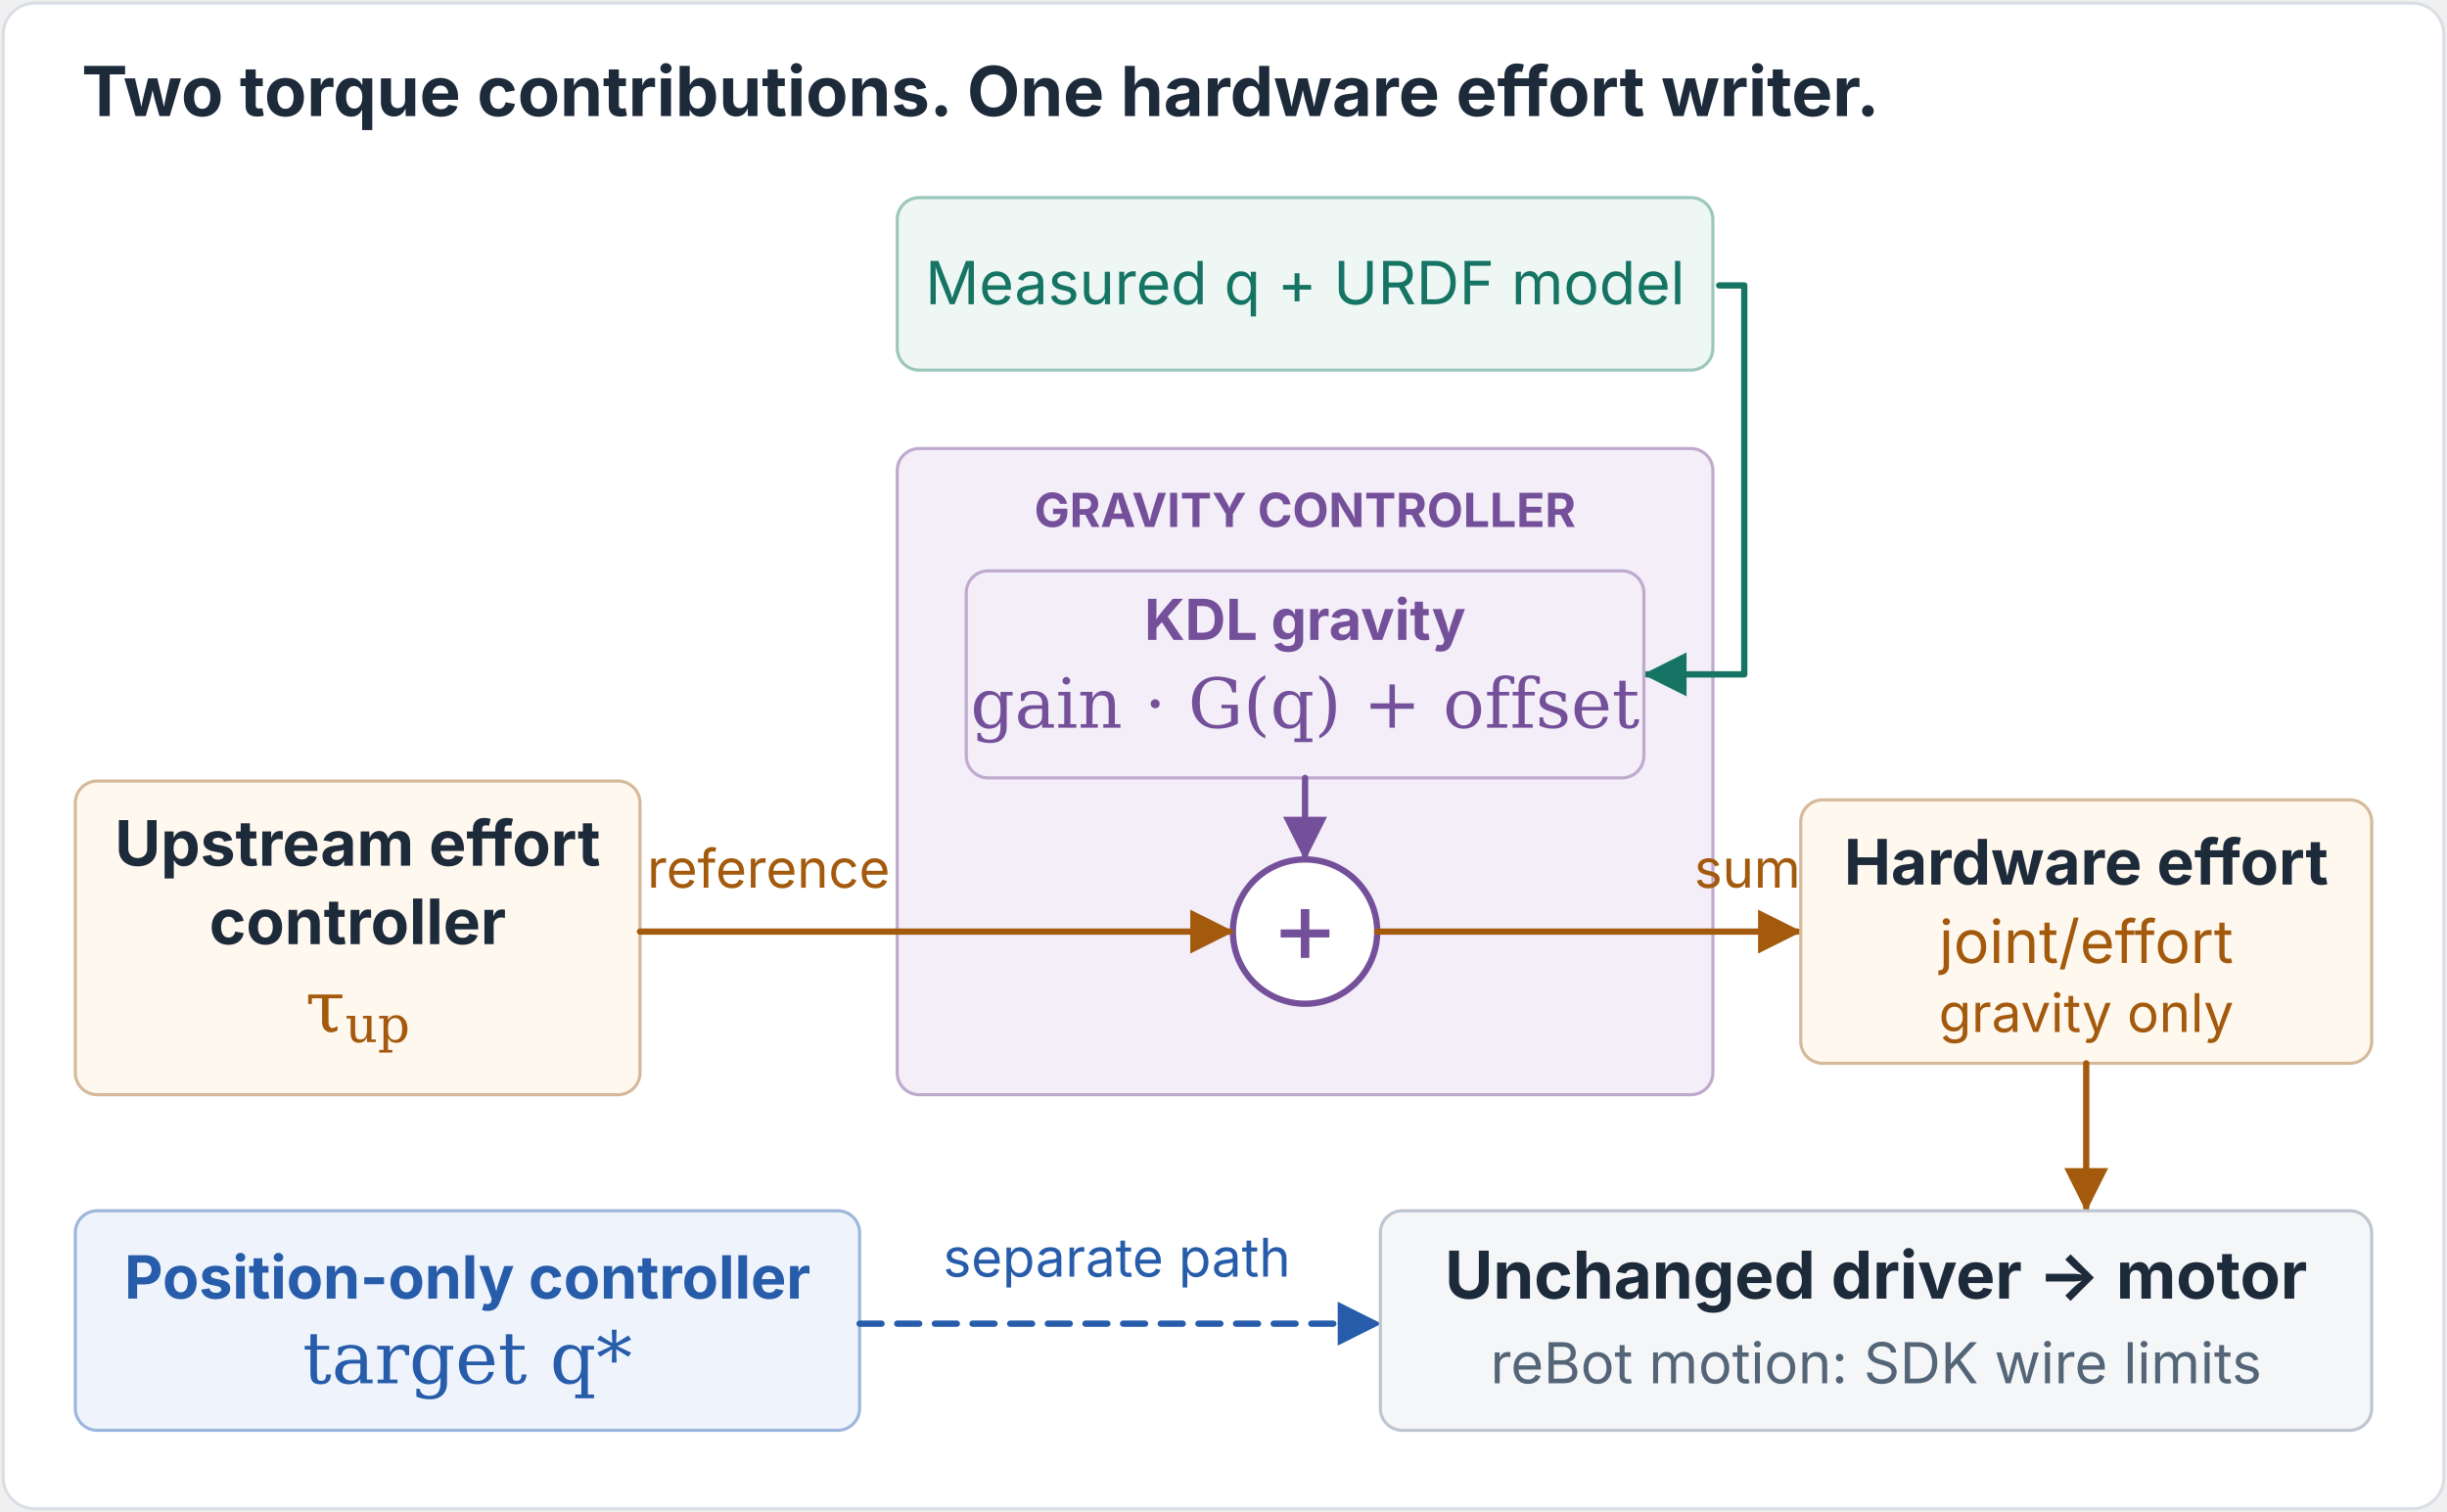
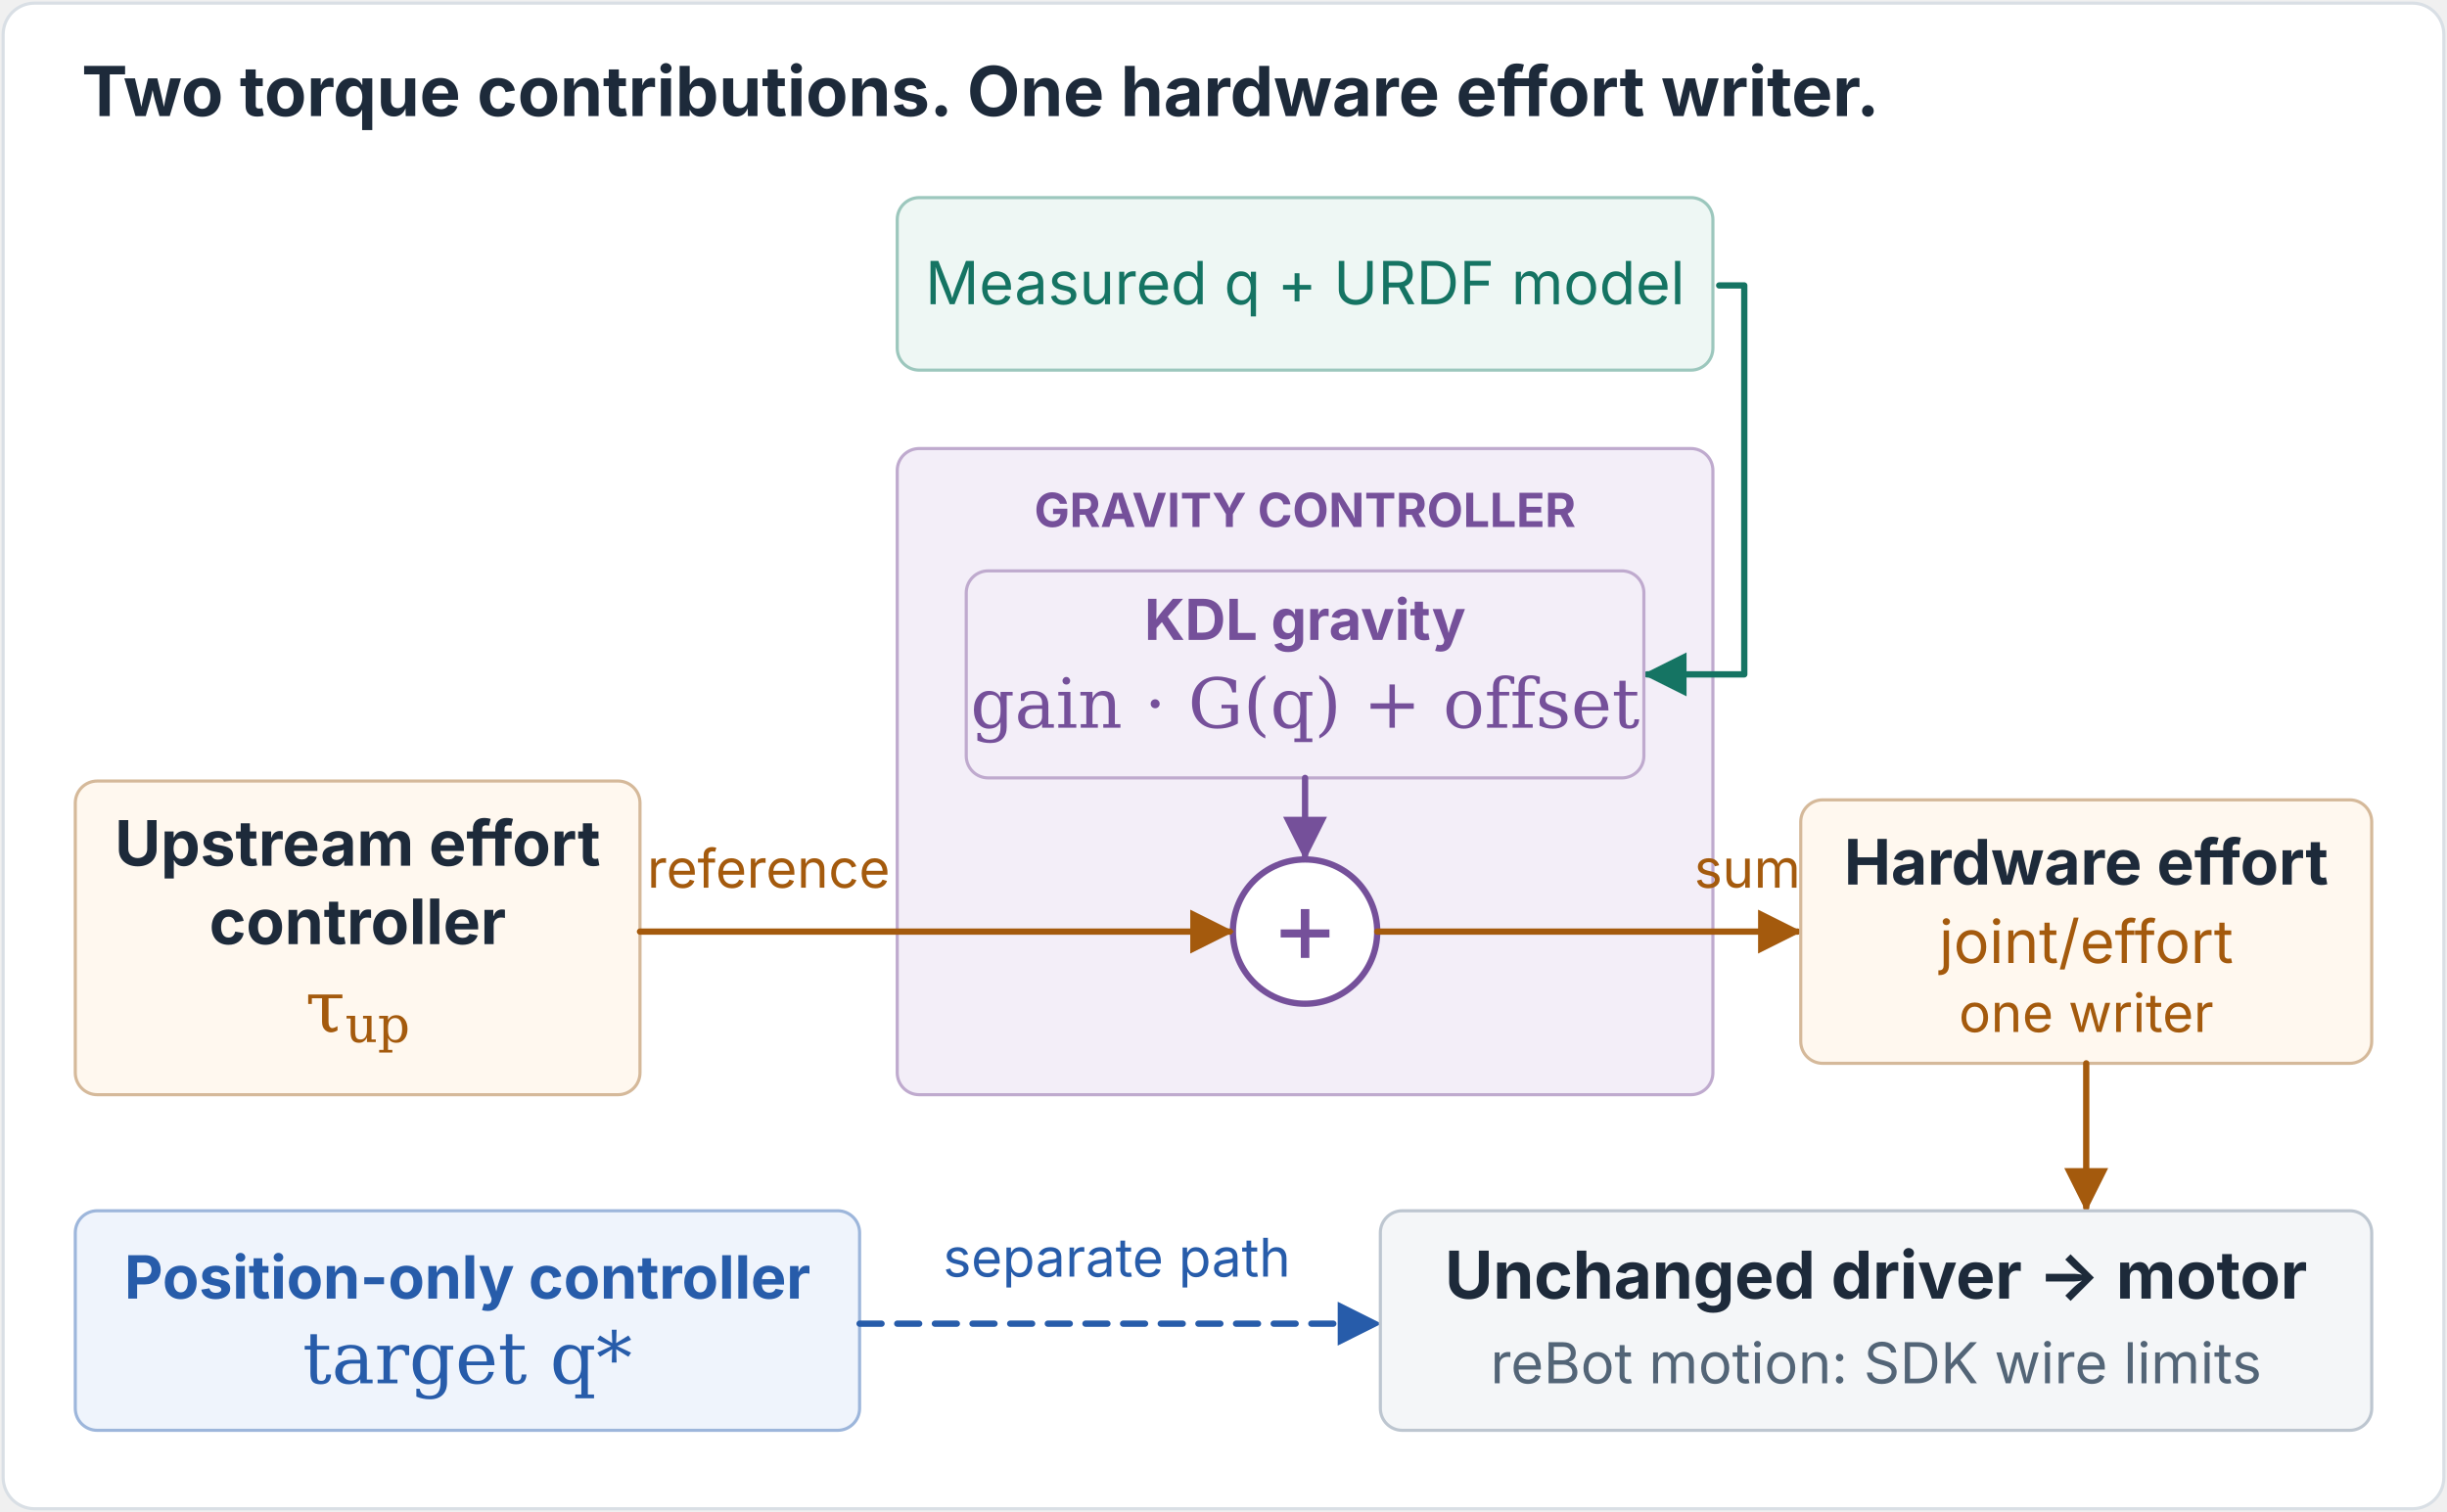
<svg xmlns="http://www.w3.org/2000/svg" viewBox="0 0 780 482" role="img" aria-labelledby="title description">
  <defs>
    <style>
      text { font-family: -apple-system, BlinkMacSystemFont, 'Segoe UI', sans-serif; fill: #1d2a3a; font-size: 20px; }
      .math { font-family: Georgia, 'DejaVu Serif', serif; font-size: 27px; }
      .sub { font-size: 70%; baseline-shift: sub; }
      .small { font-size: 17px; fill: #526173; }
      .heading { font-size: 21px; font-weight: 650; }
      .wire { fill: none; stroke-linecap: round; stroke-linejoin: round; stroke-width: 2; }
    </style>
    <marker id="arrow-blue" viewBox="0 0 10 10" refX="9" refY="5" markerWidth="7" markerHeight="7" orient="auto-start-reverse">
      <path d="M 0 0 L 10 5 L 0 10 Z" fill="#275caa" />
    </marker>
    <marker id="arrow-green" viewBox="0 0 10 10" refX="9" refY="5" markerWidth="7" markerHeight="7" orient="auto-start-reverse">
      <path d="M 0 0 L 10 5 L 0 10 Z" fill="#157463" />
    </marker>
    <marker id="arrow-purple" viewBox="0 0 10 10" refX="9" refY="5" markerWidth="7" markerHeight="7" orient="auto-start-reverse">
      <path d="M 0 0 L 10 5 L 0 10 Z" fill="#75509a" />
    </marker>
    <marker id="arrow-orange" viewBox="0 0 10 10" refX="9" refY="5" markerWidth="7" markerHeight="7" orient="auto-start-reverse">
      <path d="M 0 0 L 10 5 L 0 10 Z" fill="#a45a0d" />
    </marker>
    <marker id="arrow-slate" viewBox="0 0 10 10" refX="9" refY="5" markerWidth="7" markerHeight="7" orient="auto-start-reverse">
      <path d="M 0 0 L 10 5 L 0 10 Z" fill="#536577" />
    </marker>
    <pattern id="residual" width="9" height="9" patternUnits="userSpaceOnUse">
      <rect width="9" height="9" fill="#f4f6f8" />
      <path d="M -2 2 L 2 -2 M 0 9 L 9 0 M 7 11 L 11 7" stroke="#bdc6d0" stroke-width="1.2" />
    </pattern>
  </defs>
  <rect x="1" y="1" width="778" height="480" rx="10" fill="#ffffff" stroke="#d9dfe5" />
  <text x="26" y="37" text-anchor="start" class="" style="fill:#1d2a3a;font-size:22px;font-weight:650">Two torque contributions. One hardware effort writer.</text>
  <g id="model-inputs">
    <rect x="286" y="63" width="260" height="55" rx="7" fill="#eef7f4" stroke="#9cc7bd" />
  </g>
  <text x="416" y="97" text-anchor="middle" class="" style="fill:#157463;font-size:19px">Measured q + URDF model</text>
  <g id="gravity-controller">
    <rect x="286" y="143" width="260" height="206" rx="7" fill="#f3eef8" stroke="#bfaace" />
  </g>
  <text x="416" y="168" text-anchor="middle" class="" style="fill:#75509a;font-size:15px;font-weight:650">GRAVITY CONTROLLER</text>
  <g id="model-input-to-gravity">
    <path d="M 548 91 H 556 V 215 H 525" class="wire" stroke="#157463" style="stroke-width:2" marker-end="url(#arrow-green)" />
  </g>
  <g id="gravity-model">
    <rect x="308" y="182" width="216" height="66" rx="7" fill="#f3eef8" stroke="#bfaace" />
  </g>
  <text x="416" y="204" text-anchor="middle" class="" style="fill:#75509a;font-size:18px;font-weight:650">KDL gravity</text>
  <text x="416" y="232" text-anchor="middle" class="math" style="fill:#75509a;font-size:22px">gain · G(q) + offset</text>
  <g id="model-to-sum">
    <path d="M 416 248 V 273" class="wire" stroke="#75509a" style="stroke-width:2" marker-end="url(#arrow-purple)" />
  </g>
  <g id="torque-sum">
    <circle cx="416" cy="297" r="23" fill="#ffffff" stroke="#75509a" stroke-width="2" />
  </g>
  <text x="416" y="307" text-anchor="middle" class="" style="fill:#75509a;font-size:33px">+</text>
  <g id="upstream">
    <rect x="24" y="249" width="180" height="100" rx="7" fill="#fff8ef" stroke="#d5b99a" />
  </g>
  <text x="114" y="276" text-anchor="middle" class="" style="fill:#1d2a3a;font-size:20px;font-weight:650">Upstream effort</text>
  <text x="114" y="301" text-anchor="middle" class="" style="fill:#1d2a3a;font-size:20px;font-weight:650">controller</text>
  <text x="114" y="329" text-anchor="middle" class="math" style="fill:#a45a0d;font-size:23px">τ<tspan class="sub">up</tspan>
  </text>
  <g id="effort-reference">
    <path d="M 204 297 H 392" class="wire" stroke="#a45a0d" style="stroke-width:2" marker-end="url(#arrow-orange)" />
  </g>
  <text x="245" y="283" text-anchor="middle" class="" style="fill:#a45a0d;font-size:17px">reference</text>
  <g id="summed-effort">
    <path d="M 439 297 H 573" class="wire" stroke="#a45a0d" style="stroke-width:2" marker-end="url(#arrow-orange)" />
  </g>
  <text x="557" y="283" text-anchor="middle" class="" style="fill:#a45a0d;font-size:17px">sum</text>
  <g id="hardware-effort">
    <rect x="574" y="255" width="182" height="84" rx="7" fill="#fff8ef" stroke="#d5b99a" />
  </g>
  <text x="665" y="282" text-anchor="middle" class="" style="fill:#1d2a3a;font-size:20px;font-weight:650">Hardware effort</text>
  <text x="665" y="307" text-anchor="middle" class="" style="fill:#a45a0d;font-size:19px">joint/effort</text>
-   <text x="665" y="329" text-anchor="middle" class="" style="fill:#a45a0d;font-size:17px">gravity only</text>
+   <text x="665" y="329" text-anchor="middle" class="" style="fill:#a45a0d;font-size:17px">one writer</text>
  <g id="hardware-to-driver">
    <path d="M 665 339 V 385" class="wire" stroke="#a45a0d" style="stroke-width:2" marker-end="url(#arrow-orange)" />
  </g>
  <g id="position-controller">
    <rect x="24" y="386" width="250" height="70" rx="7" fill="#eff4fc" stroke="#9db6db" />
  </g>
  <text x="149" y="414" text-anchor="middle" class="" style="fill:#275caa;font-size:19px;font-weight:650">Position-only controller</text>
  <text x="149" y="441" text-anchor="middle" class="math" style="fill:#275caa;font-size:23px">target q*</text>
  <g id="position-to-driver">
    <path d="M 274 422 H 439" class="wire" stroke="#275caa" style="stroke-width:2" stroke-dasharray="7 5" marker-end="url(#arrow-blue)" />
  </g>
  <text x="356" y="407" text-anchor="middle" class="" style="fill:#275caa;font-size:17px">separate path</text>
  <g id="driver-motor">
    <rect x="440" y="386" width="316" height="70" rx="7" fill="#f4f6f8" stroke="#bdc6d0" />
  </g>
  <text x="598" y="414" text-anchor="middle" class="" style="fill:#1d2a3a;font-size:21px;font-weight:650">Unchanged driver → motor</text>
  <text x="598" y="441" text-anchor="middle" class="" style="fill:#536577;font-size:18px">reBot motion: SDK wire limits</text>
</svg>
